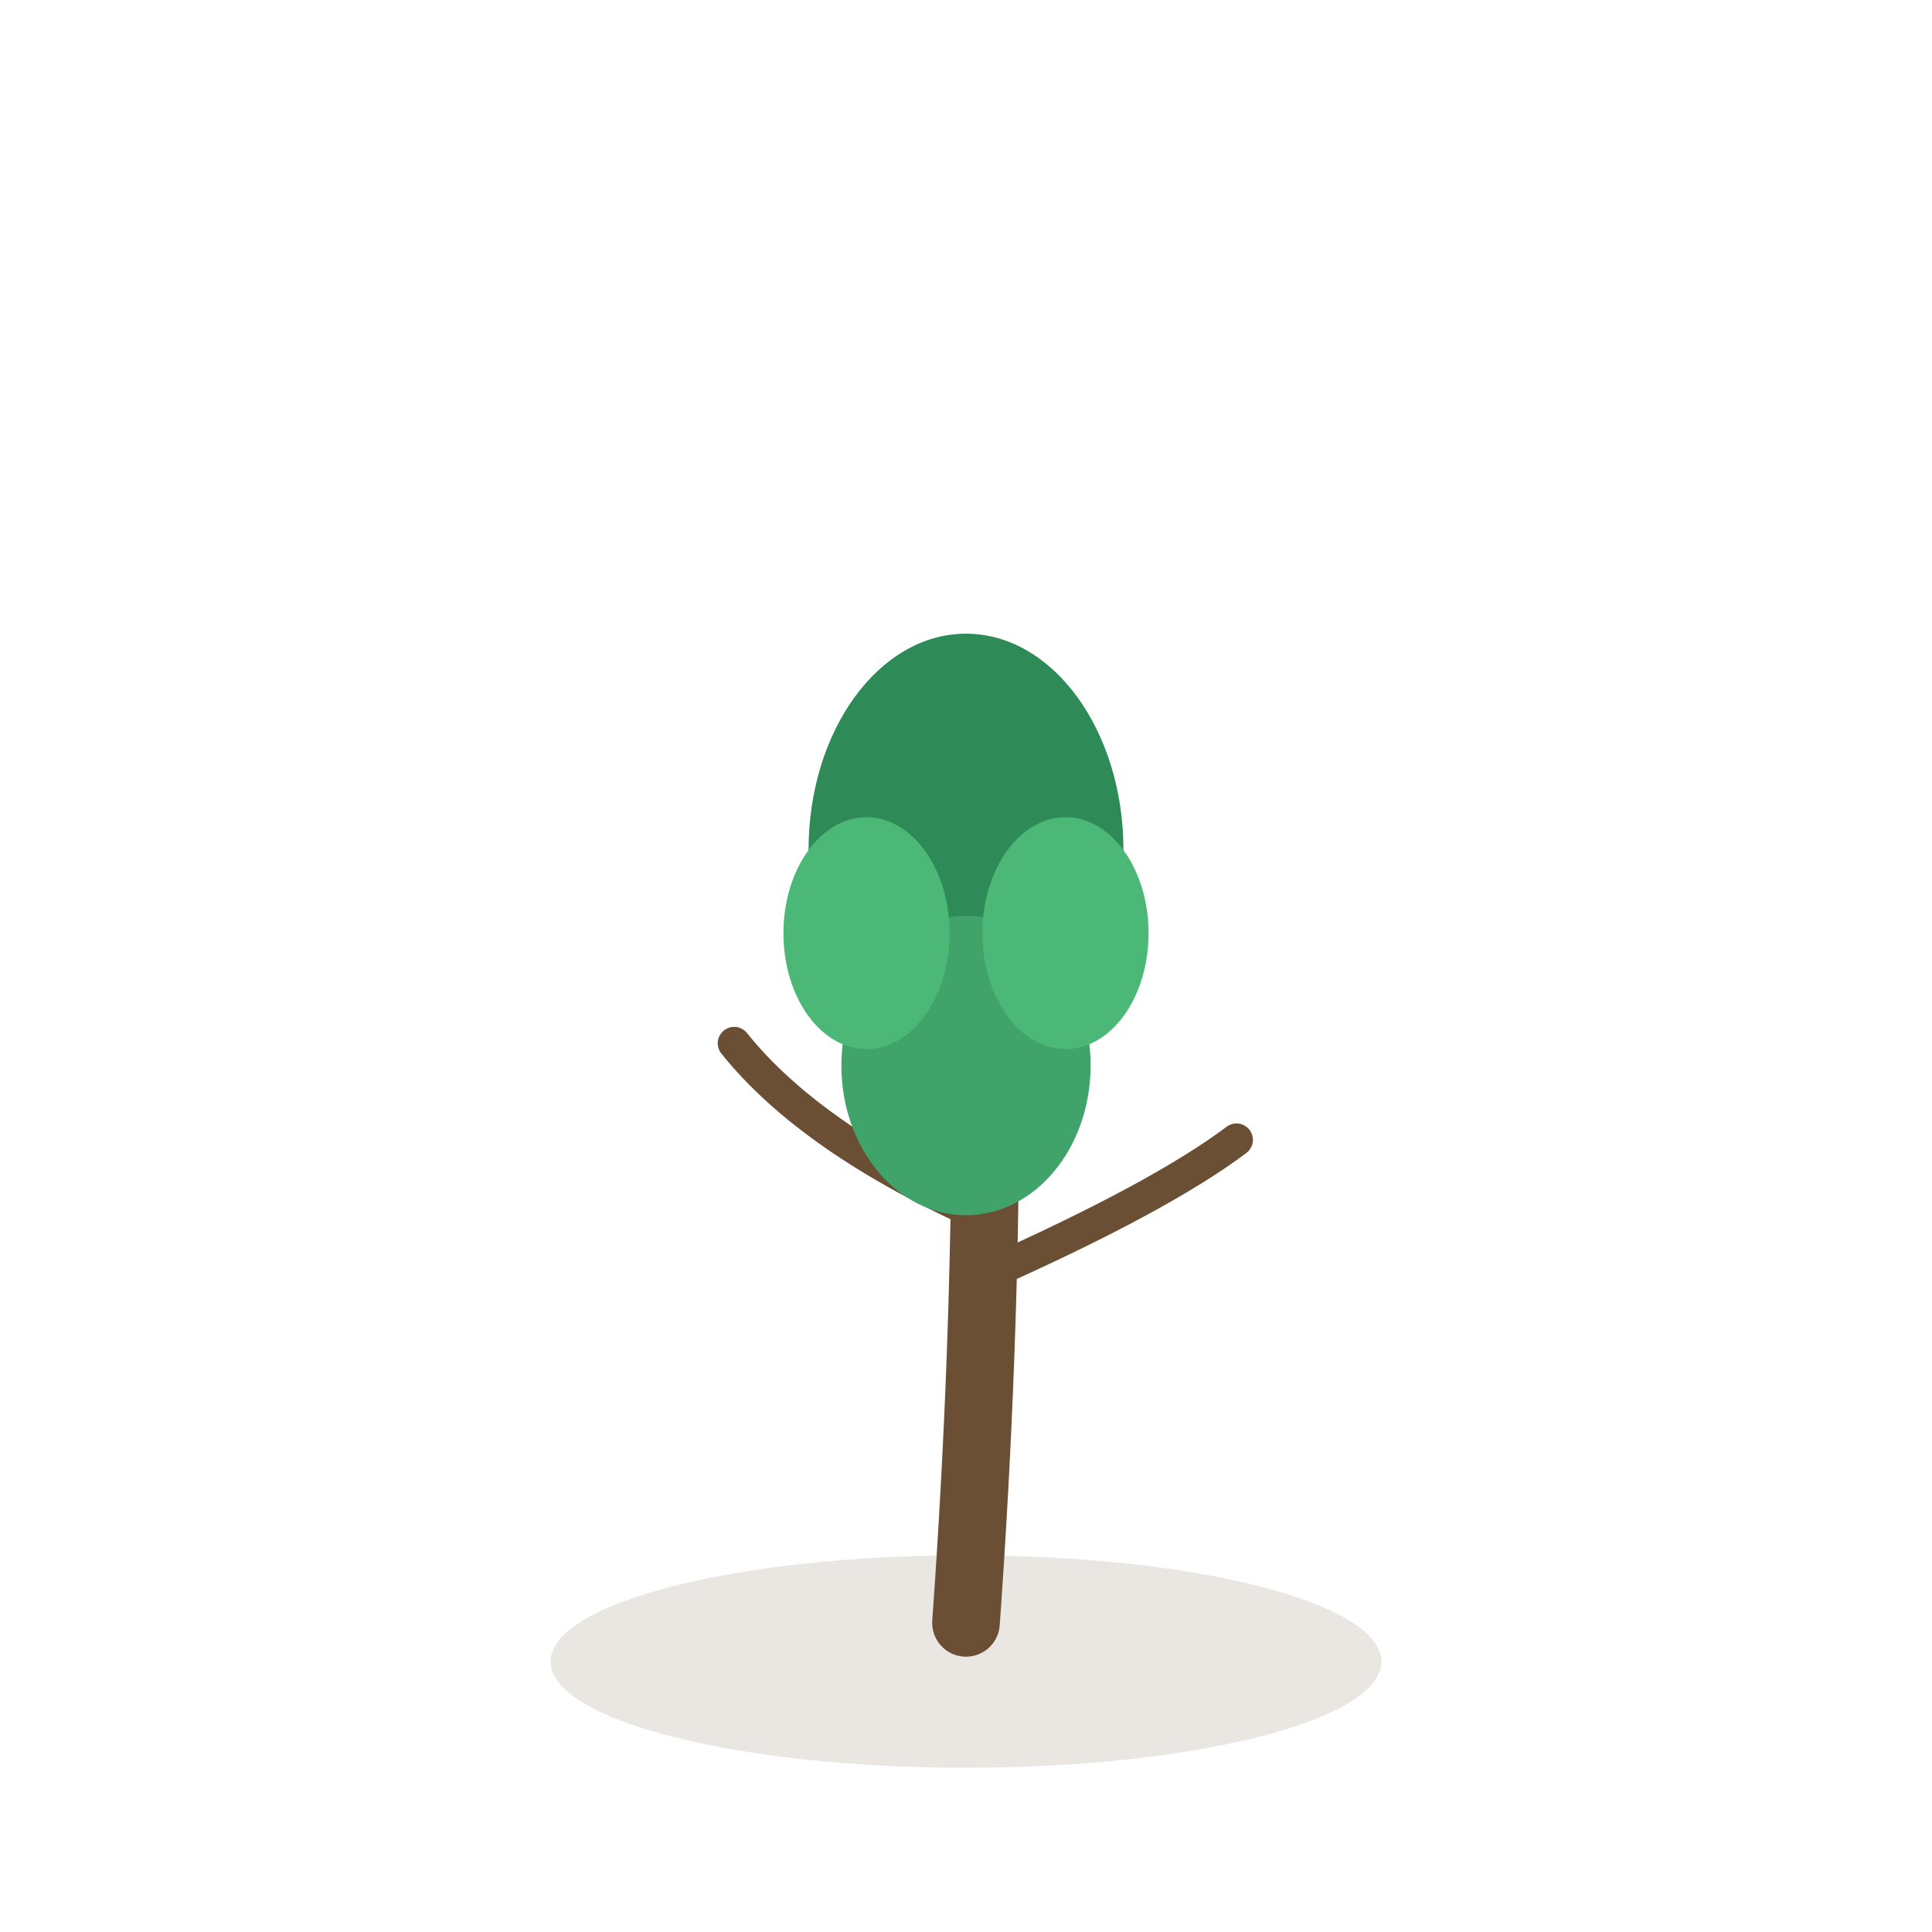
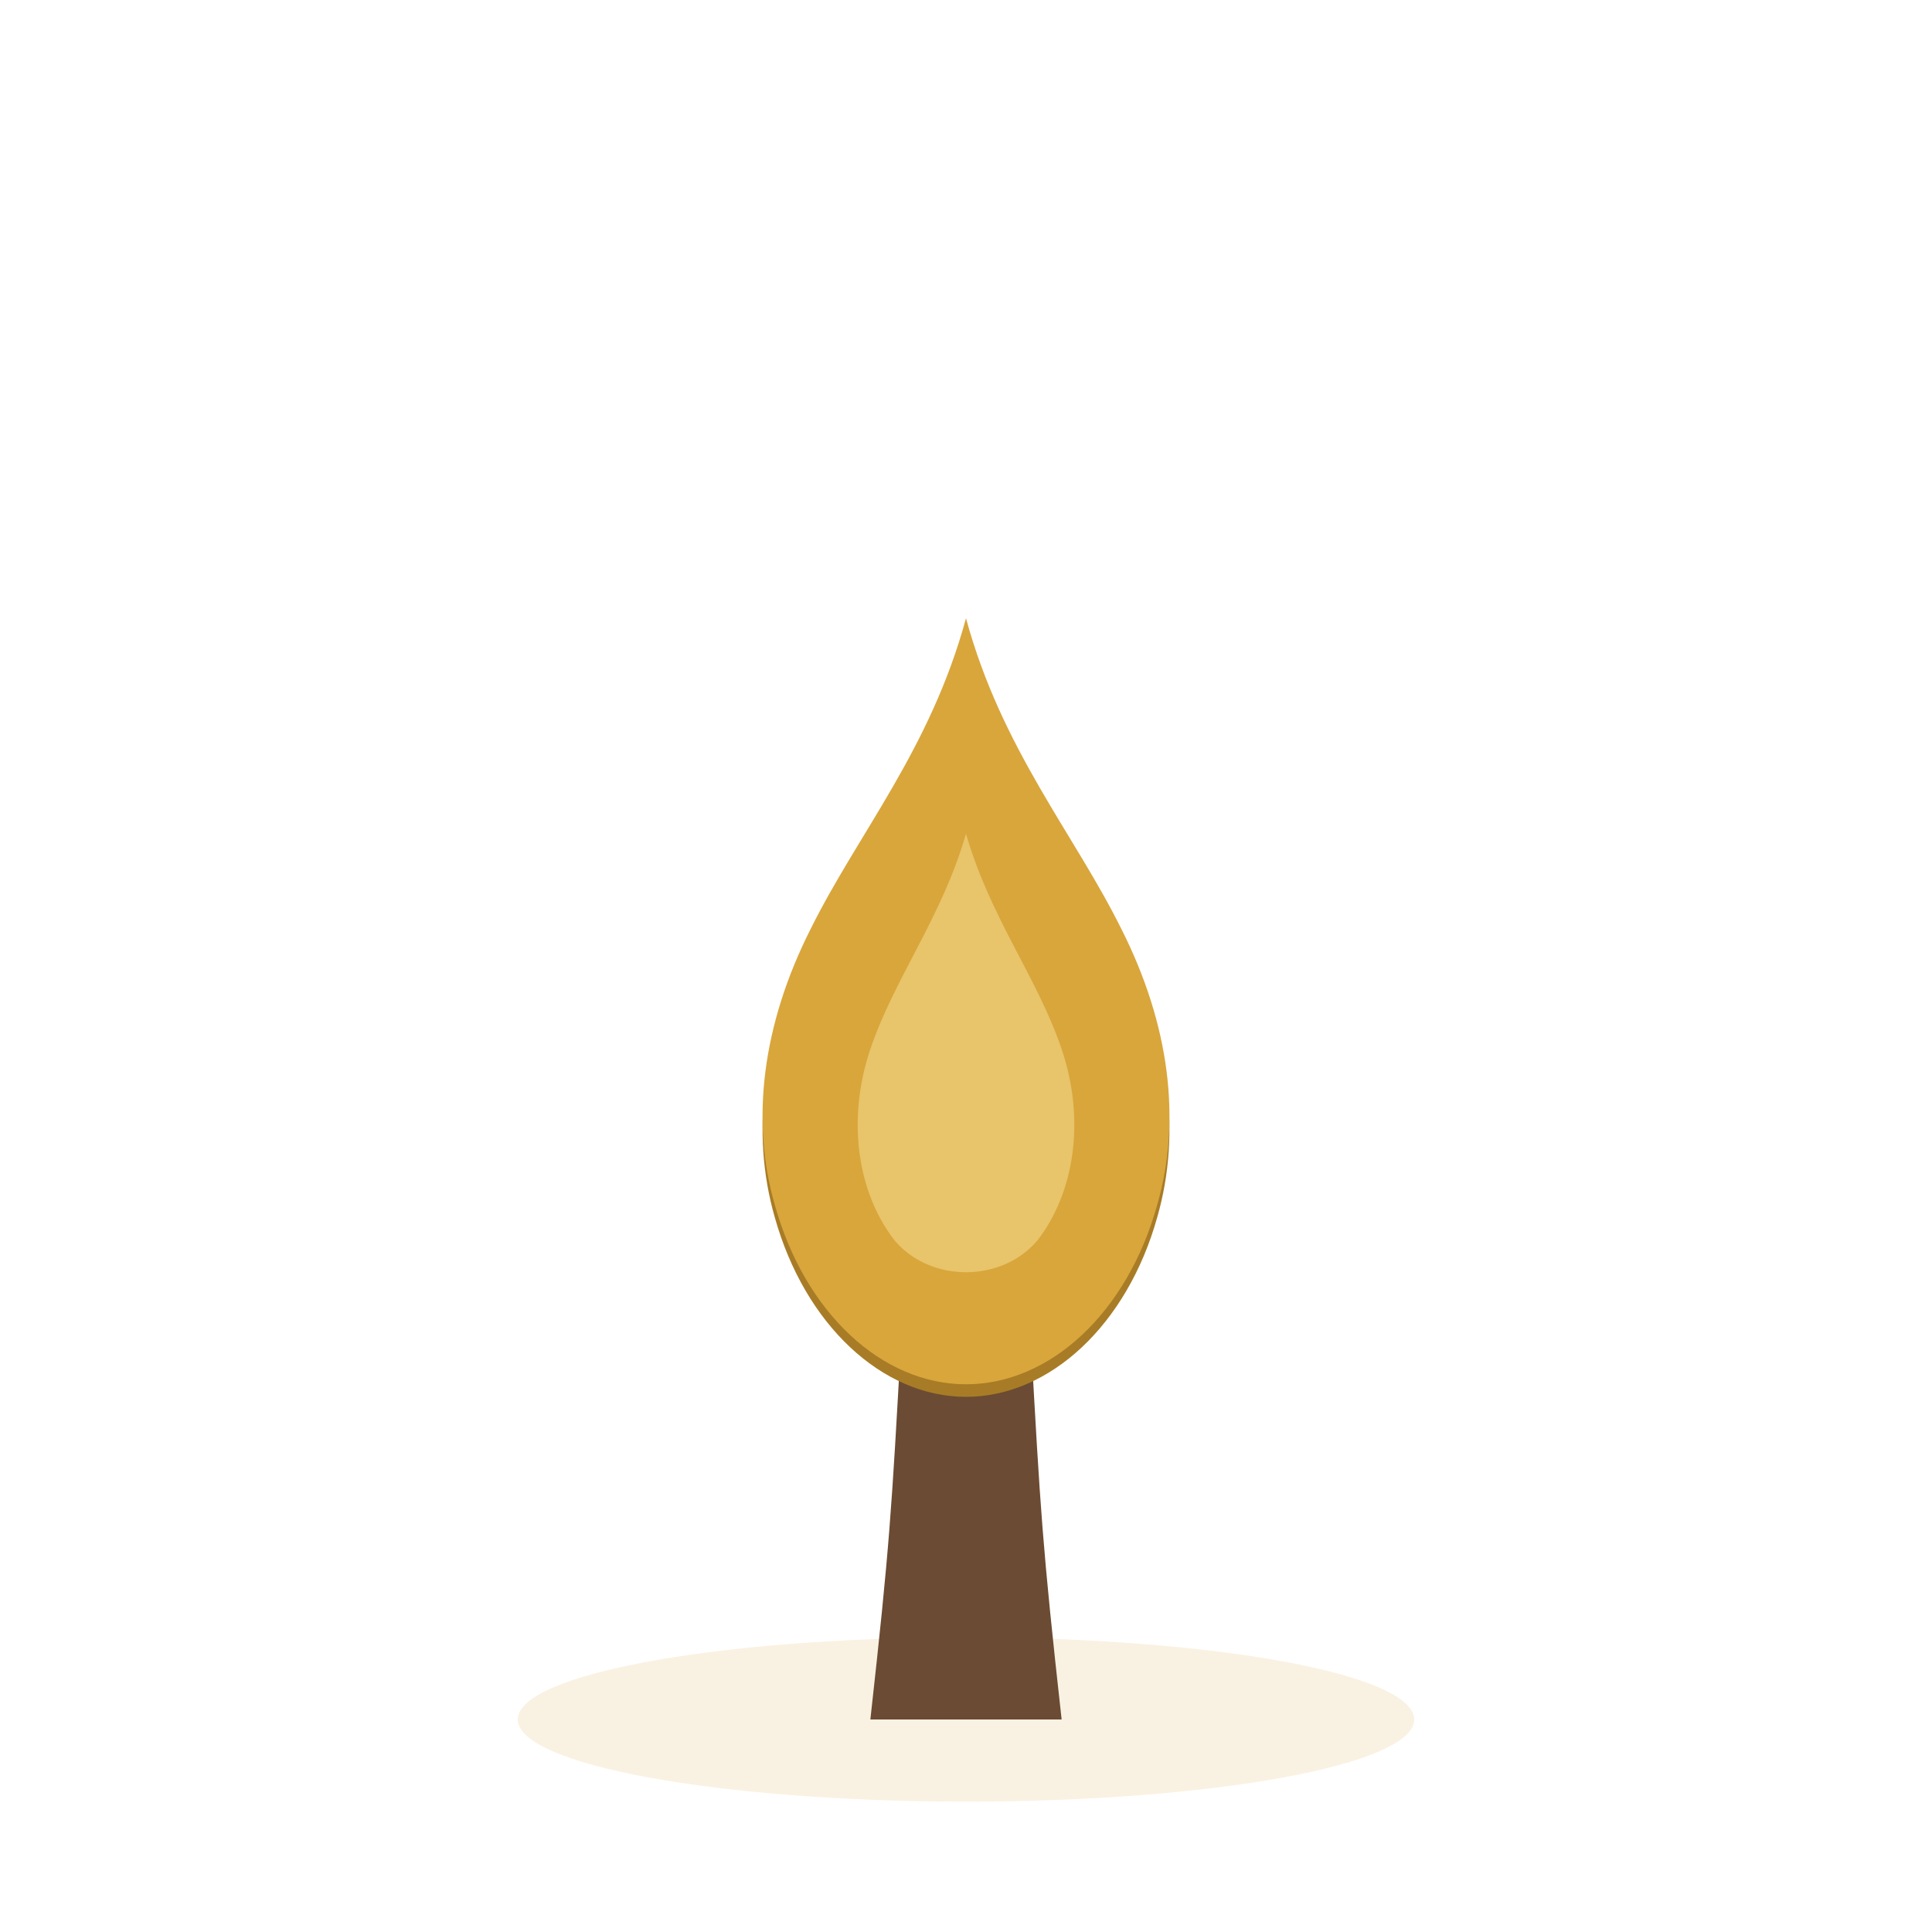
- <svg xmlns="http://www.w3.org/2000/svg" viewBox="0 0 200 200">
-   <ellipse cx="100" cy="172" rx="43" ry="11" fill="#8C7B5E" opacity="0.18" />
-   <path d="M100 168 Q102 140 102 114" stroke="#6B4F35" stroke-width="7" fill="none" stroke-linecap="round" />
-   <path d="M102 126 q-18 -8 -26 -18" stroke="#6B4F35" stroke-width="3.4" fill="none" stroke-linecap="round" />
-   <path d="M102 132 q18 -8 26 -14" stroke="#6B4F35" stroke-width="3.4" fill="none" stroke-linecap="round" />
-   <ellipse cx="100.0" cy="88.0" rx="16.3" ry="22.4" fill="#2E8B57" />
-   <ellipse cx="100.0" cy="110.3" rx="12.9" ry="15.5" fill="#3FA36A" />
-   <ellipse cx="89.7" cy="96.6" rx="8.6" ry="12.0" fill="#4CB877" />
-   <ellipse cx="110.3" cy="96.6" rx="8.6" ry="12.0" fill="#4CB877" />
+ <svg xmlns="http://www.w3.org/2000/svg" viewBox="0 0 200 200" width="200" height="200" role="img" aria-label="energy tree, sapling stage">
+   <ellipse cx="100" cy="178" rx="46.4" ry="8.5" fill="#D9A63C" opacity="0.15" />
+   <path d="M 90.1 178 C 92.1 160 92.3 156.4 93.3 138.4 L 106.7 138.4 C 107.7 156.4 107.9 160 109.9 178 Z" fill="#6B4B33" />
+   <path d="M 100 65.2 C 103.7 78.8 111.2 87.5 116.1 97.4 C 121.1 107.4 122.3 117.3 119.8 126 C 116.7 137.1 108.7 144.6 100 144.6 C 91.3 144.6 83.3 137.1 80.2 126 C 77.7 117.3 78.9 107.4 83.9 97.4 C 88.8 87.5 96.3 78.8 100 65.2 Z" fill="#A87C26" />
+   <path d="M 100 64 C 103.7 77.6 111.2 86.3 116.1 96.2 C 121.1 106.1 122.3 116 119.8 124.7 C 116.7 135.9 108.7 143.3 100 143.3 C 91.3 143.3 83.3 135.9 80.2 124.7 C 77.7 116 78.9 106.1 83.9 96.2 C 88.8 86.3 96.3 77.6 100 64 Z" fill="#D9A63C" />
+   <path d="M 100 86.3 C 102.5 95 107.4 101.2 109.9 108.6 C 112.4 116 111.2 123.5 107.4 128.4 C 103.7 132.8 96.3 132.8 92.6 128.4 C 88.8 123.5 87.6 116 90.1 108.6 C 92.6 101.2 97.5 95 100 86.3 Z" fill="#E8C46A" />
</svg>
